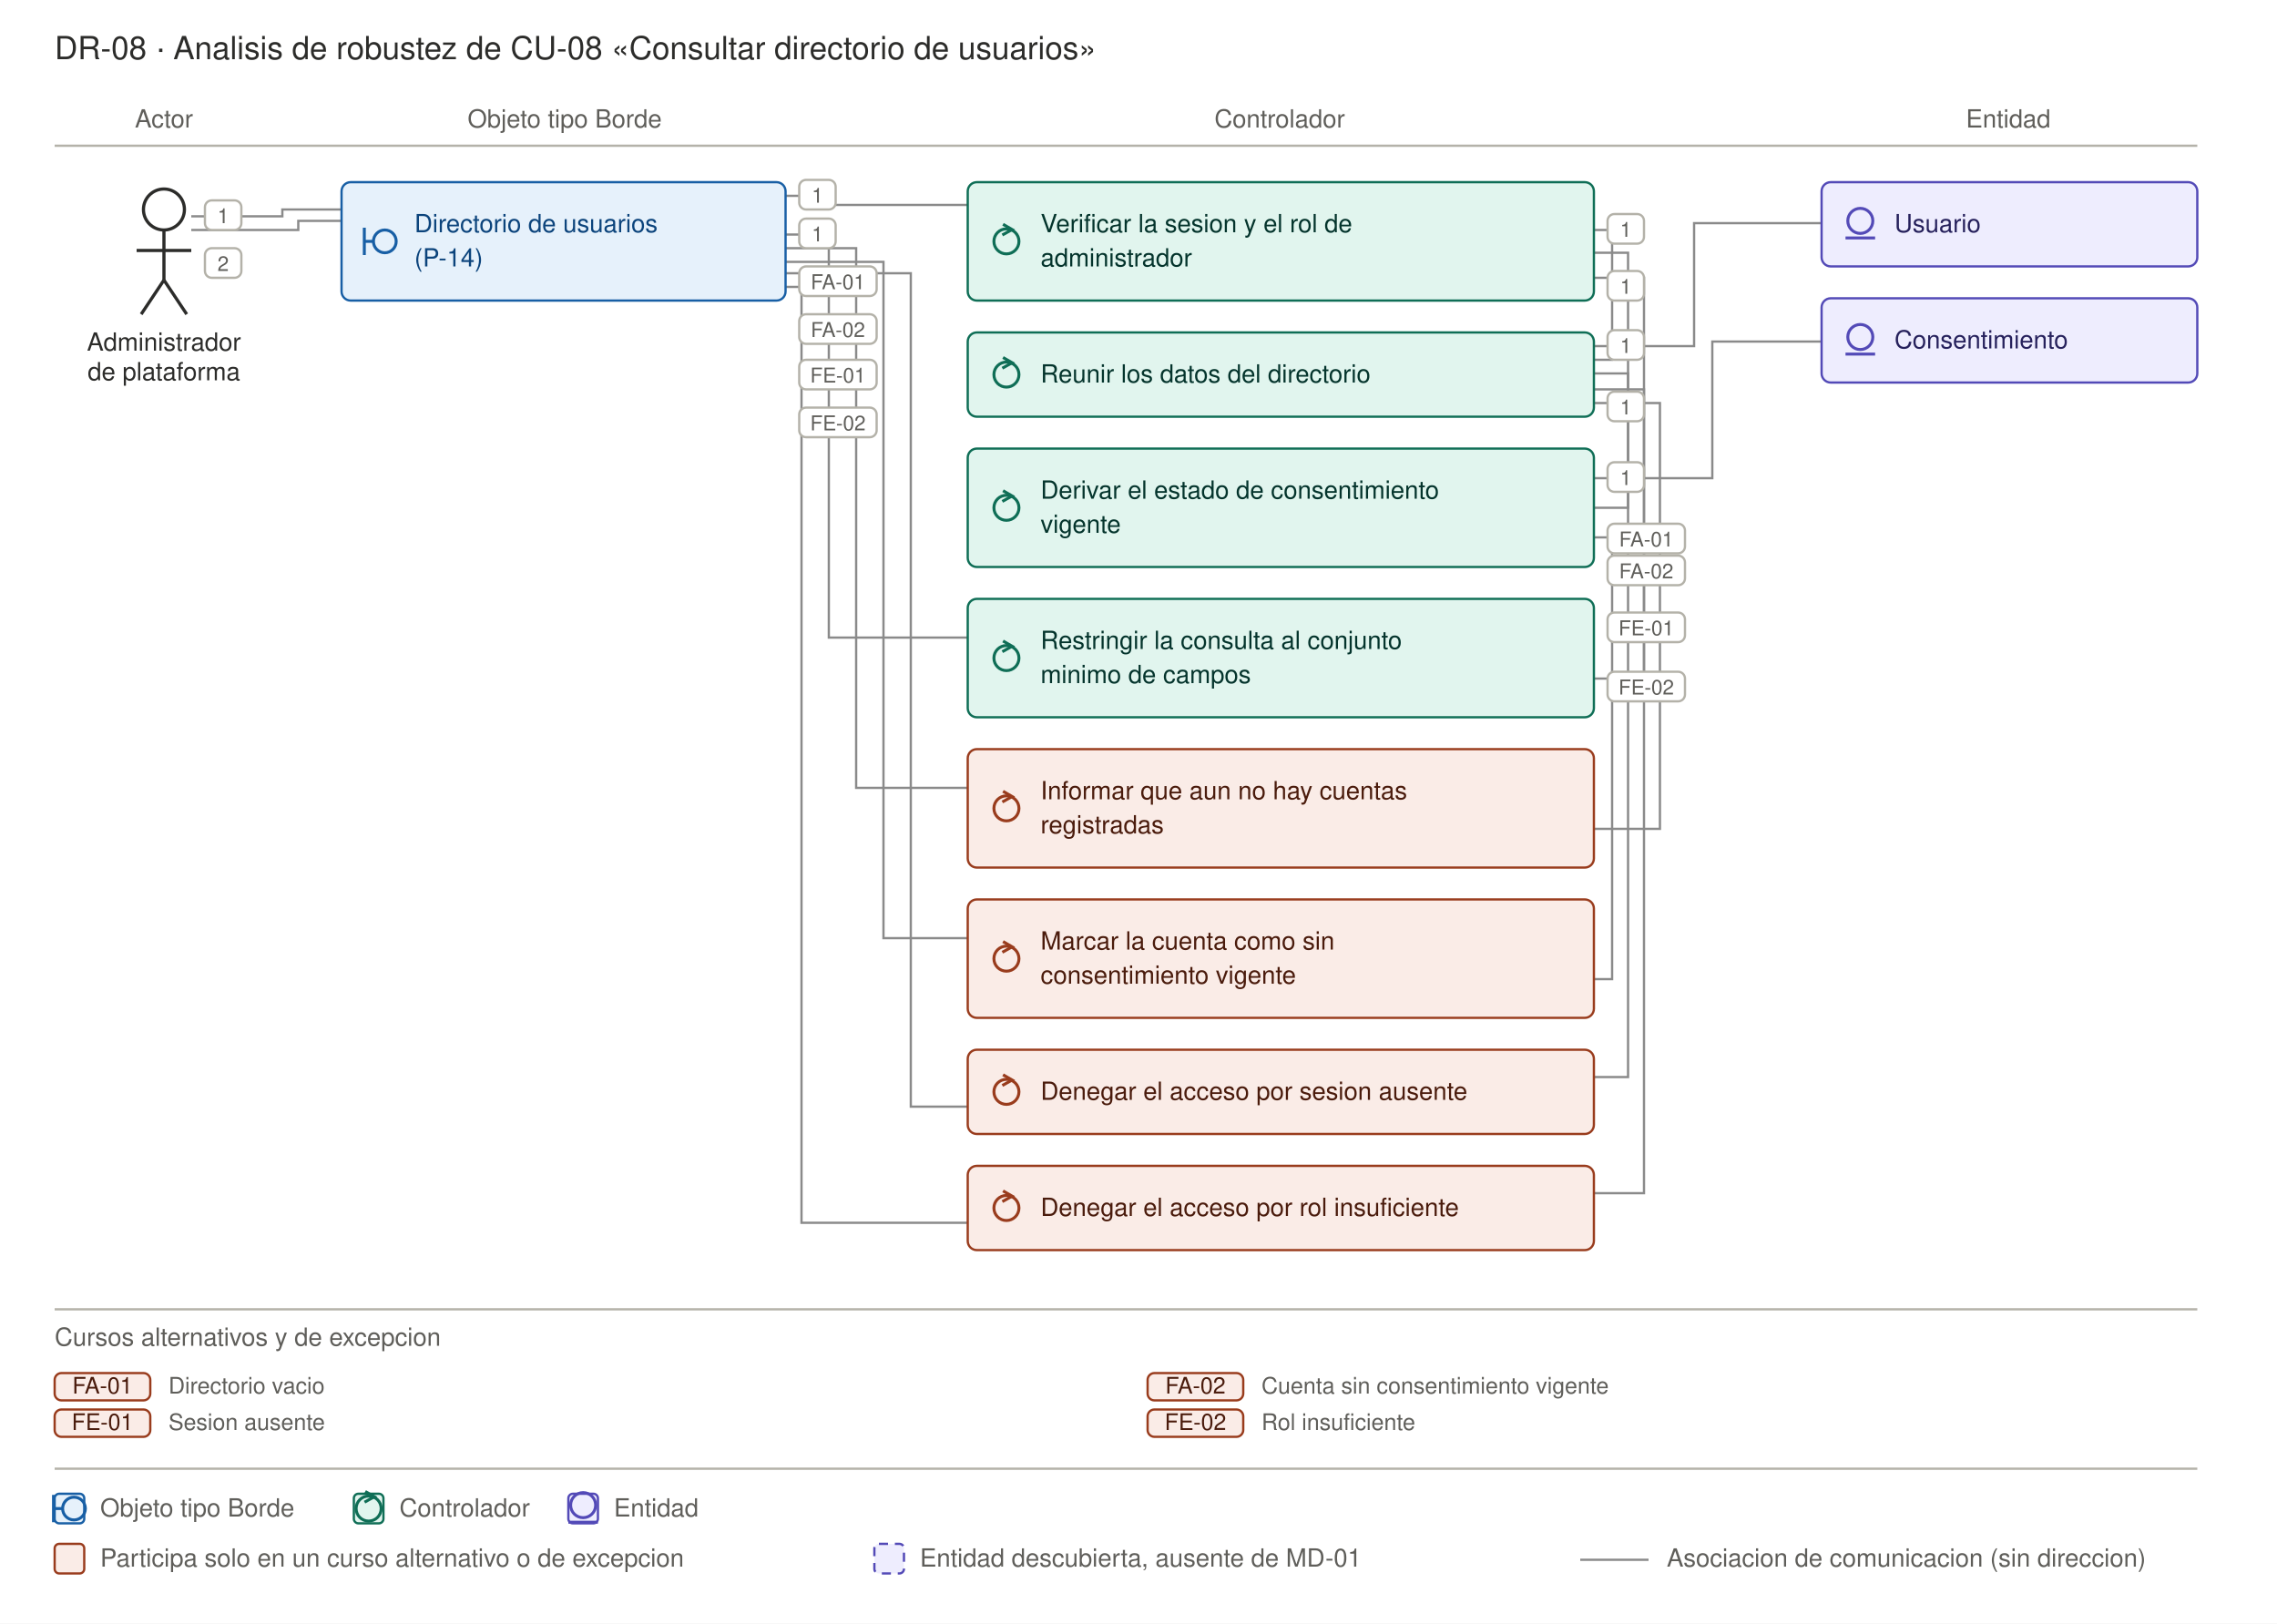
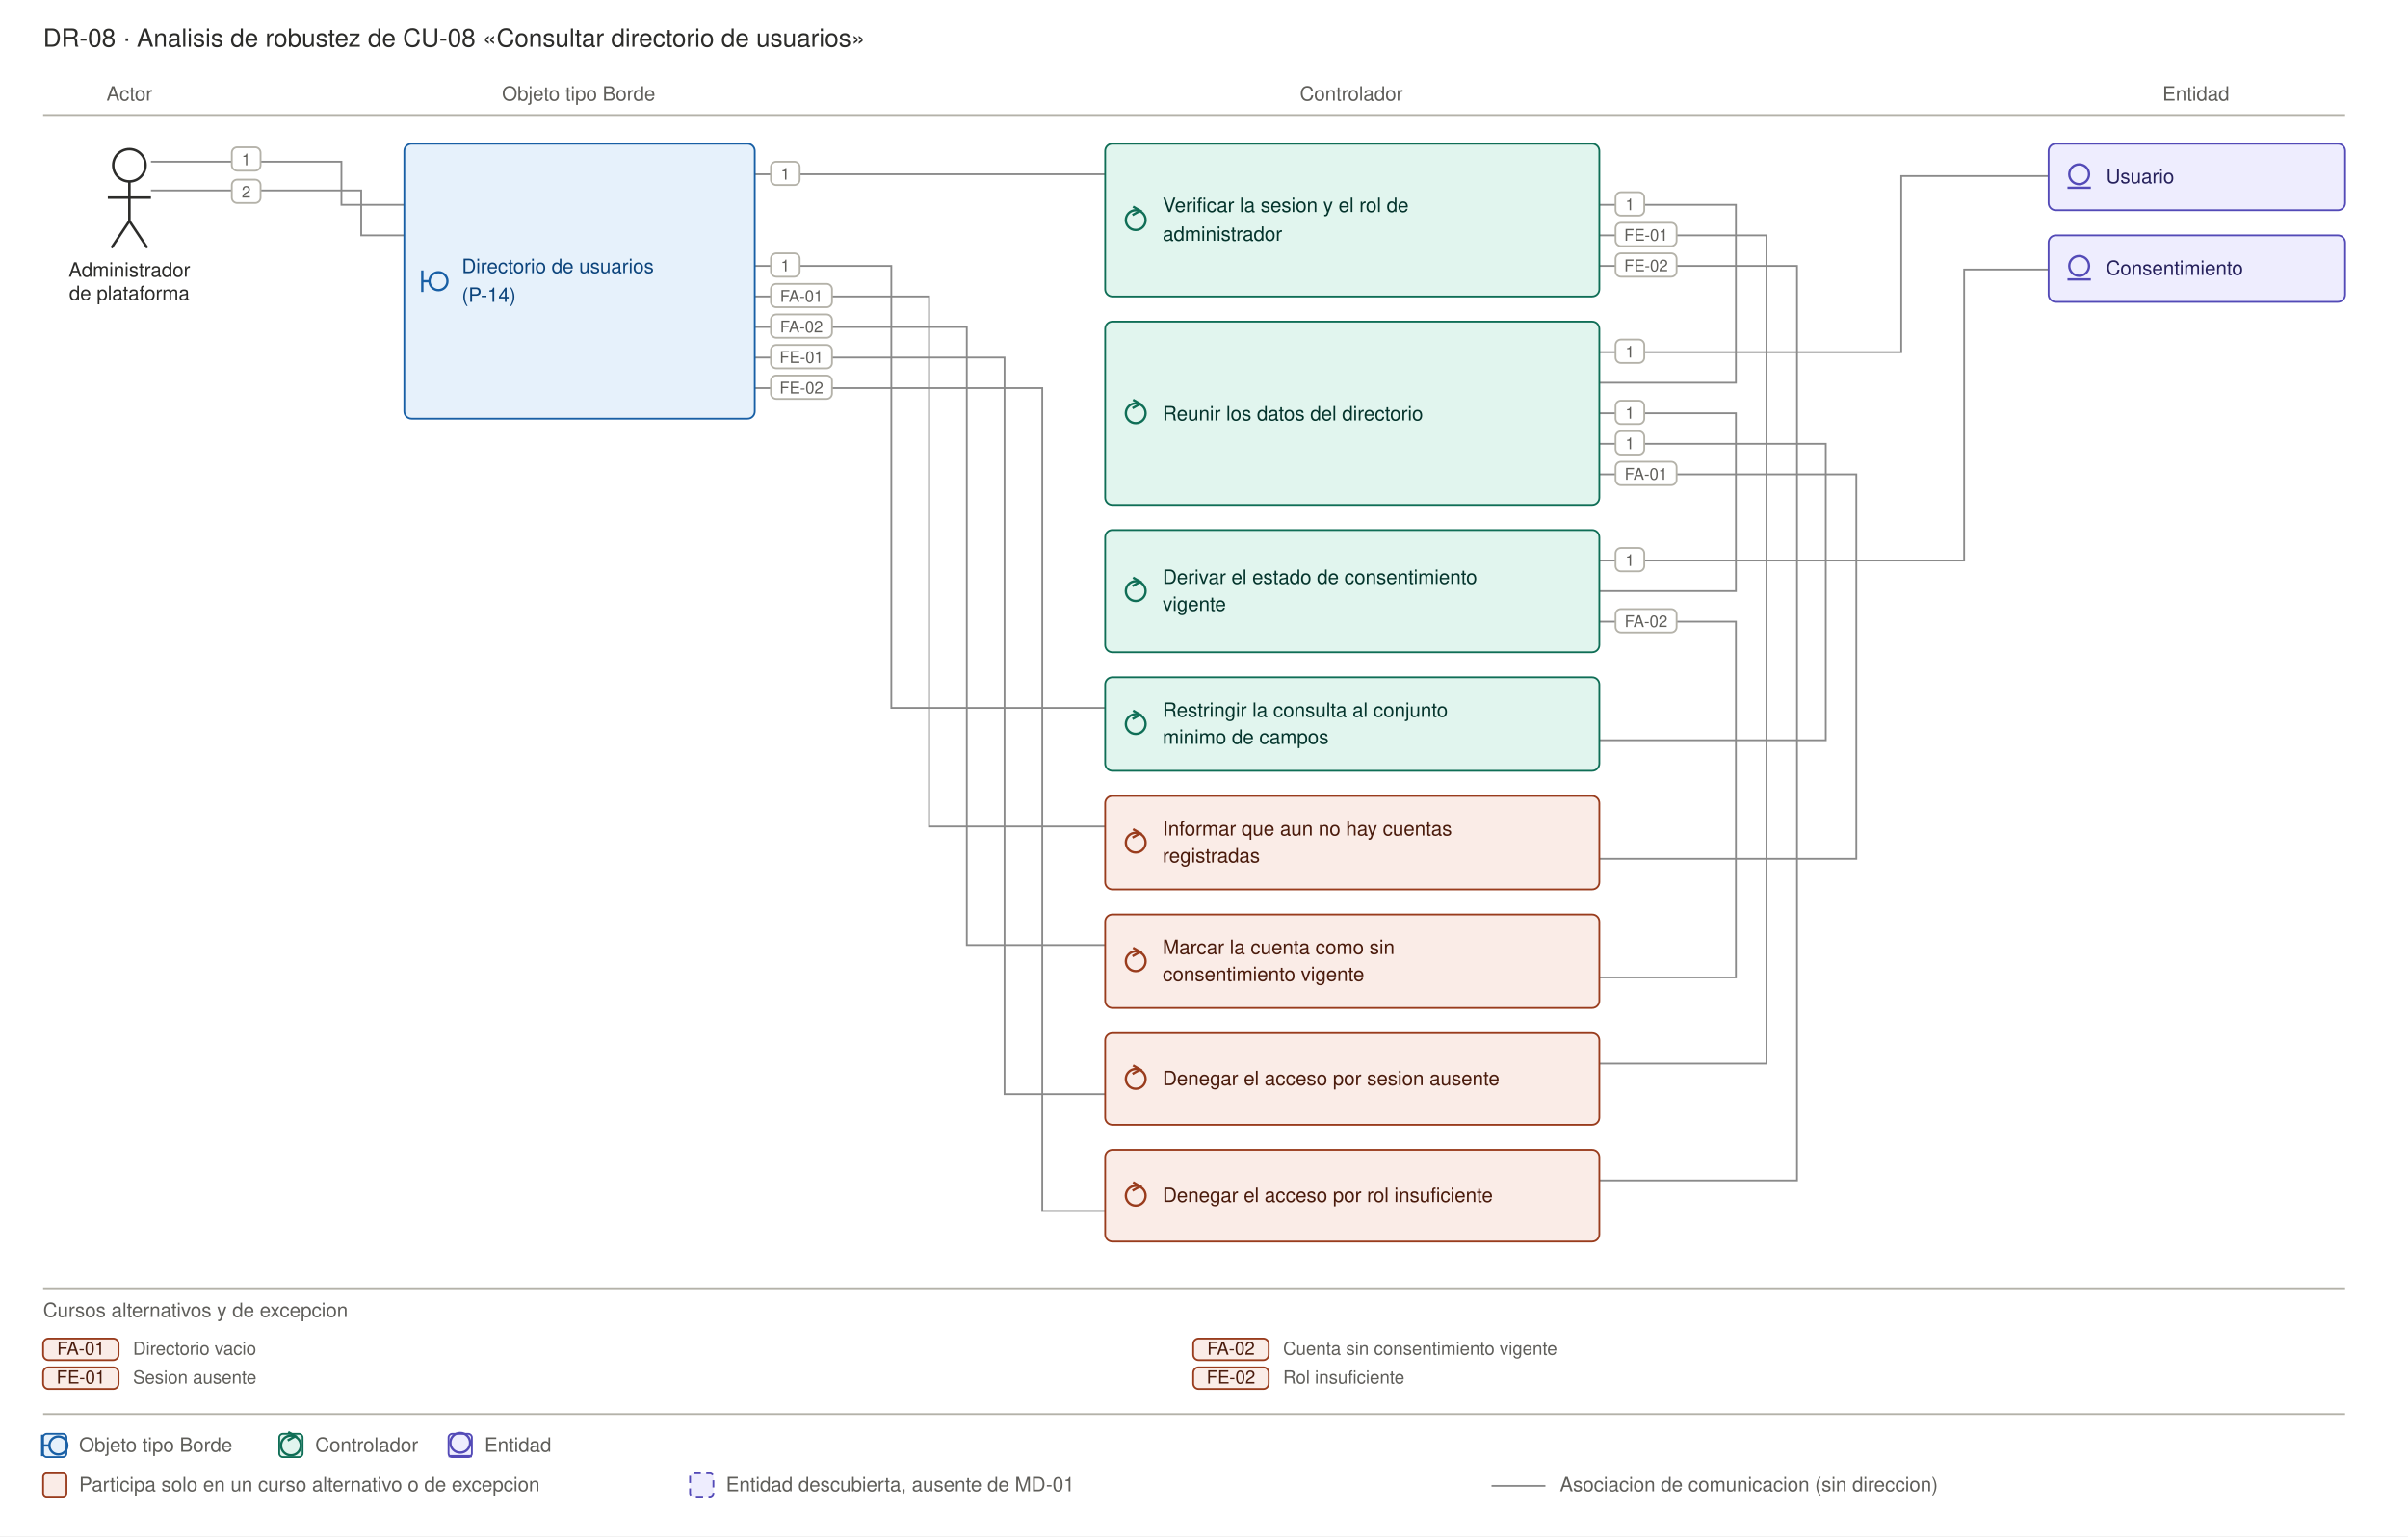
- <svg xmlns="http://www.w3.org/2000/svg" width="1000" height="713" viewBox="0 0 1000 713" role="img" font-family="Segoe UI, Helvetica, Arial, sans-serif">
-   <rect x="0" y="0" width="1000" height="713" fill="#FFFFFF" />
+ <svg xmlns="http://www.w3.org/2000/svg" width="1340" height="855" viewBox="0 0 1340 855" role="img" font-family="Segoe UI, Helvetica, Arial, sans-serif">
+   <rect x="0" y="0" width="1340" height="855" fill="#FFFFFF" />
  <text x="24" y="26" font-size="14" font-weight="500" fill="#2C2C2A">DR-08 · Analisis de robustez de CU-08 «Consultar directorio de usuarios»</text>
  <g font-size="11" font-weight="500" fill="#5F5E5A" text-anchor="middle">
    <text x="72" y="56">Actor</text>
-     <text x="248" y="56">Objeto tipo Borde</text>
-     <text x="562" y="56">Controlador</text>
-     <text x="882" y="56">Entidad</text>
-   </g>
-   <line x1="24" y1="64" x2="965" y2="64" stroke="#B4B2A9" stroke-width="1" />
+     <text x="322" y="56">Objeto tipo Borde</text>
+     <text x="752" y="56">Controlador</text>
+     <text x="1222" y="56">Entidad</text>
+   </g>
+   <line x1="24" y1="64" x2="1305" y2="64" stroke="#B4B2A9" stroke-width="1" />
  <g fill="none" stroke="#8a8a8a" stroke-width="1">
-     <polyline points="84,95 124,95 124,92 150,92" />
-     <polyline points="84,101 131,101 131,97 150,97" />
-     <polyline points="345,86 352,86 352,90 425,90" />
-     <polyline points="700,101 708,101 708,158 700,158" />
-     <polyline points="700,152 744,152 744,98 800,98" />
-     <polyline points="700,164 715,164 715,223 700,223" />
-     <polyline points="700,210 752,210 752,150 800,150" />
-     <polyline points="700,171 722,171 722,298 700,298" />
-     <polyline points="345,103 364,103 364,280 425,280" />
-     <polyline points="700,177 729,177 729,364 700,364" />
-     <polyline points="345,109 376,109 376,346 425,346" />
-     <polyline points="700,236 708,236 708,430 700,430" />
-     <polyline points="345,115 388,115 388,412 425,412" />
-     <polyline points="700,111 715,111 715,473 700,473" />
-     <polyline points="345,120 400,120 400,486 425,486" />
-     <polyline points="700,122 722,122 722,524 700,524" />
-     <polyline points="345,126 352,126 352,537 425,537" />
+     <polyline points="84,90 190,90 190,114 225,114" />
+     <polyline points="84,106 201,106 201,131 225,131" />
+     <polyline points="420,97 496,97 496,97 615,97" />
+     <polyline points="890,114 966,114 966,213 890,213" />
+     <polyline points="890,196 1058,196 1058,98 1140,98" />
+     <polyline points="890,230 966,230 966,329 890,329" />
+     <polyline points="890,312 1093,312 1093,150 1140,150" />
+     <polyline points="890,247 1016,247 1016,412 890,412" />
+     <polyline points="420,148 496,148 496,394 615,394" />
+     <polyline points="890,264 1033,264 1033,478 890,478" />
+     <polyline points="420,165 517,165 517,460 615,460" />
+     <polyline points="890,346 966,346 966,544 890,544" />
+     <polyline points="420,182 538,182 538,526 615,526" />
+     <polyline points="890,131 983,131 983,592 890,592" />
+     <polyline points="420,199 559,199 559,609 615,609" />
+     <polyline points="890,148 1000,148 1000,657 890,657" />
+     <polyline points="420,216 580,216 580,674 615,674" />
  </g>
  <g fill="none" stroke="#2C2C2A" stroke-width="1.4">
    <circle cx="72.0" cy="92" r="9" />
    <line x1="72.0" y1="101" x2="72.0" y2="123" />
    <line x1="60.0" y1="110" x2="84.0" y2="110" />
    <line x1="72.0" y1="123" x2="62.0" y2="138" />
    <line x1="72.0" y1="123" x2="82.0" y2="138" />
  </g>
  <g font-size="11" text-anchor="middle" fill="#2C2C2A">
    <text x="72" y="154">Administrador</text>
    <text x="72" y="167">de plataforma</text>
  </g>
-   <rect x="150" y="80" width="195" height="52" rx="4" fill="#E6F1FB" stroke="#185FA5" />
+   <rect x="225" y="80" width="195" height="153" rx="4" fill="#E6F1FB" stroke="#185FA5" />
  <g fill="none" stroke="#185FA5" stroke-width="1.3">
-     <line x1="160" y1="100.0" x2="160" y2="112.0" />
-     <line x1="160" y1="106.0" x2="164" y2="106.0" />
-     <circle cx="169" cy="106.0" r="5" />
+     <line x1="235" y1="150.5" x2="235" y2="162.5" />
+     <line x1="235" y1="156.5" x2="239" y2="156.5" />
+     <circle cx="244" cy="156.5" r="5" />
  </g>
  <g font-size="11" fill="#0C447C">
-     <text x="182" y="102">Directorio de usuarios</text>
-     <text x="182" y="117">(P-14)</text>
-   </g>
-   <rect x="425" y="80" width="275" height="52" rx="4" fill="#E1F5EE" stroke="#0F6E56" />
-   <g fill="none" stroke="#0F6E56" stroke-width="1.3">
-     <circle cx="442" cy="106.0" r="5.5" />
-     <polyline points="440.5,98.5 444.5,100.8 440.2,103.2" />
-   </g>
-   <g font-size="11" fill="#04342C">
-     <text x="457" y="102">Verificar la sesion y el rol de</text>
-     <text x="457" y="117">administrador</text>
-   </g>
-   <rect x="425" y="146" width="275" height="37" rx="4" fill="#E1F5EE" stroke="#0F6E56" />
-   <g fill="none" stroke="#0F6E56" stroke-width="1.3">
-     <circle cx="442" cy="164.5" r="5.5" />
-     <polyline points="440.5,157.0 444.5,159.3 440.2,161.7" />
-   </g>
-   <g font-size="11" fill="#04342C">
-     <text x="457" y="168">Reunir los datos del directorio</text>
-   </g>
-   <rect x="425" y="197" width="275" height="52" rx="4" fill="#E1F5EE" stroke="#0F6E56" />
-   <g fill="none" stroke="#0F6E56" stroke-width="1.3">
-     <circle cx="442" cy="223.0" r="5.5" />
-     <polyline points="440.5,215.5 444.5,217.8 440.2,220.2" />
-   </g>
-   <g font-size="11" fill="#04342C">
-     <text x="457" y="219">Derivar el estado de consentimiento</text>
-     <text x="457" y="234">vigente</text>
-   </g>
-   <rect x="425" y="263" width="275" height="52" rx="4" fill="#E1F5EE" stroke="#0F6E56" />
-   <g fill="none" stroke="#0F6E56" stroke-width="1.3">
-     <circle cx="442" cy="289.0" r="5.5" />
-     <polyline points="440.5,281.5 444.5,283.8 440.2,286.2" />
-   </g>
-   <g font-size="11" fill="#04342C">
-     <text x="457" y="285">Restringir la consulta al conjunto</text>
-     <text x="457" y="300">minimo de campos</text>
-   </g>
-   <rect x="425" y="329" width="275" height="52" rx="4" fill="#FAECE7" stroke="#993C1D" />
-   <g fill="none" stroke="#993C1D" stroke-width="1.3">
-     <circle cx="442" cy="355.0" r="5.5" />
-     <polyline points="440.5,347.5 444.5,349.8 440.2,352.2" />
-   </g>
-   <g font-size="11" fill="#4A1B0C">
-     <text x="457" y="351">Informar que aun no hay cuentas</text>
-     <text x="457" y="366">registradas</text>
-   </g>
-   <rect x="425" y="395" width="275" height="52" rx="4" fill="#FAECE7" stroke="#993C1D" />
-   <g fill="none" stroke="#993C1D" stroke-width="1.3">
-     <circle cx="442" cy="421.0" r="5.5" />
-     <polyline points="440.5,413.5 444.5,415.8 440.2,418.2" />
-   </g>
-   <g font-size="11" fill="#4A1B0C">
-     <text x="457" y="417">Marcar la cuenta como sin</text>
-     <text x="457" y="432">consentimiento vigente</text>
-   </g>
-   <rect x="425" y="461" width="275" height="37" rx="4" fill="#FAECE7" stroke="#993C1D" />
-   <g fill="none" stroke="#993C1D" stroke-width="1.3">
-     <circle cx="442" cy="479.5" r="5.5" />
-     <polyline points="440.5,472.0 444.5,474.3 440.2,476.7" />
-   </g>
-   <g font-size="11" fill="#4A1B0C">
-     <text x="457" y="483">Denegar el acceso por sesion ausente</text>
-   </g>
-   <rect x="425" y="512" width="275" height="37" rx="4" fill="#FAECE7" stroke="#993C1D" />
-   <g fill="none" stroke="#993C1D" stroke-width="1.3">
-     <circle cx="442" cy="530.5" r="5.5" />
-     <polyline points="440.5,523.0 444.5,525.3 440.2,527.7" />
-   </g>
-   <g font-size="11" fill="#4A1B0C">
-     <text x="457" y="534">Denegar el acceso por rol insuficiente</text>
-   </g>
-   <rect x="800" y="80" width="165" height="37" rx="4" fill="#EEEDFE" stroke="#534AB7" />
+     <text x="257" y="152">Directorio de usuarios</text>
+     <text x="257" y="168">(P-14)</text>
+   </g>
+   <rect x="615" y="80" width="275" height="85" rx="4" fill="#E1F5EE" stroke="#0F6E56" />
+   <g fill="none" stroke="#0F6E56" stroke-width="1.3">
+     <circle cx="632" cy="122.5" r="5.5" />
+     <polyline points="630.5,115.0 634.5,117.3 630.2,119.7" />
+   </g>
+   <g font-size="11" fill="#04342C">
+     <text x="647" y="118">Verificar la sesion y el rol de</text>
+     <text x="647" y="134">administrador</text>
+   </g>
+   <rect x="615" y="179" width="275" height="102" rx="4" fill="#E1F5EE" stroke="#0F6E56" />
+   <g fill="none" stroke="#0F6E56" stroke-width="1.3">
+     <circle cx="632" cy="230.0" r="5.5" />
+     <polyline points="630.5,222.5 634.5,224.8 630.2,227.2" />
+   </g>
+   <g font-size="11" fill="#04342C">
+     <text x="647" y="234">Reunir los datos del directorio</text>
+   </g>
+   <rect x="615" y="295" width="275" height="68" rx="4" fill="#E1F5EE" stroke="#0F6E56" />
+   <g fill="none" stroke="#0F6E56" stroke-width="1.3">
+     <circle cx="632" cy="329.0" r="5.5" />
+     <polyline points="630.5,321.5 634.5,323.8 630.2,326.2" />
+   </g>
+   <g font-size="11" fill="#04342C">
+     <text x="647" y="325">Derivar el estado de consentimiento</text>
+     <text x="647" y="340">vigente</text>
+   </g>
+   <rect x="615" y="377" width="275" height="52" rx="4" fill="#E1F5EE" stroke="#0F6E56" />
+   <g fill="none" stroke="#0F6E56" stroke-width="1.3">
+     <circle cx="632" cy="403.0" r="5.5" />
+     <polyline points="630.5,395.5 634.5,397.8 630.2,400.2" />
+   </g>
+   <g font-size="11" fill="#04342C">
+     <text x="647" y="399">Restringir la consulta al conjunto</text>
+     <text x="647" y="414">minimo de campos</text>
+   </g>
+   <rect x="615" y="443" width="275" height="52" rx="4" fill="#FAECE7" stroke="#993C1D" />
+   <g fill="none" stroke="#993C1D" stroke-width="1.3">
+     <circle cx="632" cy="469.0" r="5.5" />
+     <polyline points="630.5,461.5 634.5,463.8 630.2,466.2" />
+   </g>
+   <g font-size="11" fill="#4A1B0C">
+     <text x="647" y="465">Informar que aun no hay cuentas</text>
+     <text x="647" y="480">registradas</text>
+   </g>
+   <rect x="615" y="509" width="275" height="52" rx="4" fill="#FAECE7" stroke="#993C1D" />
+   <g fill="none" stroke="#993C1D" stroke-width="1.3">
+     <circle cx="632" cy="535.0" r="5.5" />
+     <polyline points="630.5,527.5 634.5,529.8 630.2,532.2" />
+   </g>
+   <g font-size="11" fill="#4A1B0C">
+     <text x="647" y="531">Marcar la cuenta como sin</text>
+     <text x="647" y="546">consentimiento vigente</text>
+   </g>
+   <rect x="615" y="575" width="275" height="51" rx="4" fill="#FAECE7" stroke="#993C1D" />
+   <g fill="none" stroke="#993C1D" stroke-width="1.3">
+     <circle cx="632" cy="600.5" r="5.5" />
+     <polyline points="630.5,593.0 634.5,595.3 630.2,597.7" />
+   </g>
+   <g font-size="11" fill="#4A1B0C">
+     <text x="647" y="604">Denegar el acceso por sesion ausente</text>
+   </g>
+   <rect x="615" y="640" width="275" height="51" rx="4" fill="#FAECE7" stroke="#993C1D" />
+   <g fill="none" stroke="#993C1D" stroke-width="1.3">
+     <circle cx="632" cy="665.5" r="5.5" />
+     <polyline points="630.5,658.0 634.5,660.3 630.2,662.7" />
+   </g>
+   <g font-size="11" fill="#4A1B0C">
+     <text x="647" y="669">Denegar el acceso por rol insuficiente</text>
+   </g>
+   <rect x="1140" y="80" width="165" height="37" rx="4" fill="#EEEDFE" stroke="#534AB7" />
  <g fill="none" stroke="#534AB7" stroke-width="1.3">
-     <circle cx="817" cy="97.0" r="5.5" />
-     <line x1="810.5" y1="104.5" x2="823.5" y2="104.5" />
+     <circle cx="1157" cy="97.0" r="5.5" />
+     <line x1="1150.5" y1="104.5" x2="1163.5" y2="104.5" />
  </g>
  <g font-size="11" fill="#26215C">
-     <text x="832" y="102">Usuario</text>
-   </g>
-   <rect x="800" y="131" width="165" height="37" rx="4" fill="#EEEDFE" stroke="#534AB7" />
+     <text x="1172" y="102">Usuario</text>
+   </g>
+   <rect x="1140" y="131" width="165" height="37" rx="4" fill="#EEEDFE" stroke="#534AB7" />
  <g fill="none" stroke="#534AB7" stroke-width="1.3">
-     <circle cx="817" cy="148.0" r="5.5" />
-     <line x1="810.5" y1="155.5" x2="823.5" y2="155.5" />
+     <circle cx="1157" cy="148.0" r="5.5" />
+     <line x1="1150.5" y1="155.5" x2="1163.5" y2="155.5" />
  </g>
  <g font-size="11" fill="#26215C">
-     <text x="832" y="153">Consentimiento</text>
+     <text x="1172" y="153">Consentimiento</text>
  </g>
  <g font-size="9" text-anchor="middle">
-     <rect x="90" y="88" width="16" height="13" rx="3" fill="#FFFFFF" stroke="#B4B2A9" />
-     <text x="98" y="98" fill="#5F5E5A">1</text>
-     <rect x="90" y="109" width="16" height="13" rx="3" fill="#FFFFFF" stroke="#B4B2A9" />
-     <text x="98" y="119" fill="#5F5E5A">2</text>
-     <rect x="351" y="79" width="16" height="13" rx="3" fill="#FFFFFF" stroke="#B4B2A9" />
-     <text x="359" y="89" fill="#5F5E5A">1</text>
-     <rect x="706" y="94" width="16" height="13" rx="3" fill="#FFFFFF" stroke="#B4B2A9" />
-     <text x="714" y="104" fill="#5F5E5A">1</text>
-     <rect x="706" y="145" width="16" height="13" rx="3" fill="#FFFFFF" stroke="#B4B2A9" />
-     <text x="714" y="155" fill="#5F5E5A">1</text>
-     <rect x="706" y="172" width="16" height="13" rx="3" fill="#FFFFFF" stroke="#B4B2A9" />
-     <text x="714" y="182" fill="#5F5E5A">1</text>
-     <rect x="706" y="203" width="16" height="13" rx="3" fill="#FFFFFF" stroke="#B4B2A9" />
-     <text x="714" y="213" fill="#5F5E5A">1</text>
-     <rect x="706" y="119" width="16" height="13" rx="3" fill="#FFFFFF" stroke="#B4B2A9" />
-     <text x="714" y="129" fill="#5F5E5A">1</text>
-     <rect x="351" y="96" width="16" height="13" rx="3" fill="#FFFFFF" stroke="#B4B2A9" />
-     <text x="359" y="106" fill="#5F5E5A">1</text>
-     <rect x="706" y="230" width="34" height="13" rx="3" fill="#FFFFFF" stroke="#B4B2A9" />
-     <text x="723" y="240" fill="#5F5E5A">FA-01</text>
-     <rect x="351" y="117" width="34" height="13" rx="3" fill="#FFFFFF" stroke="#B4B2A9" />
-     <text x="368" y="127" fill="#5F5E5A">FA-01</text>
-     <rect x="706" y="244" width="34" height="13" rx="3" fill="#FFFFFF" stroke="#B4B2A9" />
-     <text x="723" y="254" fill="#5F5E5A">FA-02</text>
-     <rect x="351" y="138" width="34" height="13" rx="3" fill="#FFFFFF" stroke="#B4B2A9" />
-     <text x="368" y="148" fill="#5F5E5A">FA-02</text>
-     <rect x="706" y="269" width="34" height="13" rx="3" fill="#FFFFFF" stroke="#B4B2A9" />
-     <text x="723" y="279" fill="#5F5E5A">FE-01</text>
-     <rect x="351" y="158" width="34" height="13" rx="3" fill="#FFFFFF" stroke="#B4B2A9" />
-     <text x="368" y="168" fill="#5F5E5A">FE-01</text>
-     <rect x="706" y="295" width="34" height="13" rx="3" fill="#FFFFFF" stroke="#B4B2A9" />
-     <text x="723" y="305" fill="#5F5E5A">FE-02</text>
-     <rect x="351" y="179" width="34" height="13" rx="3" fill="#FFFFFF" stroke="#B4B2A9" />
-     <text x="368" y="189" fill="#5F5E5A">FE-02</text>
-   </g>
-   <line x1="24" y1="575" x2="965" y2="575" stroke="#B4B2A9" stroke-width="1" />
-   <text x="24" y="591" font-size="11" font-weight="500" fill="#5F5E5A">Cursos alternativos y de excepcion</text>
+     <rect x="129" y="82" width="16" height="13" rx="3" fill="#FFFFFF" stroke="#B4B2A9" />
+     <text x="137" y="92" fill="#5F5E5A">1</text>
+     <rect x="129" y="100" width="16" height="13" rx="3" fill="#FFFFFF" stroke="#B4B2A9" />
+     <text x="137" y="110" fill="#5F5E5A">2</text>
+     <rect x="429" y="90" width="16" height="13" rx="3" fill="#FFFFFF" stroke="#B4B2A9" />
+     <text x="437" y="100" fill="#5F5E5A">1</text>
+     <rect x="899" y="107" width="16" height="13" rx="3" fill="#FFFFFF" stroke="#B4B2A9" />
+     <text x="907" y="117" fill="#5F5E5A">1</text>
+     <rect x="899" y="189" width="16" height="13" rx="3" fill="#FFFFFF" stroke="#B4B2A9" />
+     <text x="907" y="199" fill="#5F5E5A">1</text>
+     <rect x="899" y="223" width="16" height="13" rx="3" fill="#FFFFFF" stroke="#B4B2A9" />
+     <text x="907" y="233" fill="#5F5E5A">1</text>
+     <rect x="899" y="305" width="16" height="13" rx="3" fill="#FFFFFF" stroke="#B4B2A9" />
+     <text x="907" y="315" fill="#5F5E5A">1</text>
+     <rect x="899" y="240" width="16" height="13" rx="3" fill="#FFFFFF" stroke="#B4B2A9" />
+     <text x="907" y="250" fill="#5F5E5A">1</text>
+     <rect x="429" y="141" width="16" height="13" rx="3" fill="#FFFFFF" stroke="#B4B2A9" />
+     <text x="437" y="151" fill="#5F5E5A">1</text>
+     <rect x="899" y="257" width="34" height="13" rx="3" fill="#FFFFFF" stroke="#B4B2A9" />
+     <text x="916" y="267" fill="#5F5E5A">FA-01</text>
+     <rect x="429" y="158" width="34" height="13" rx="3" fill="#FFFFFF" stroke="#B4B2A9" />
+     <text x="446" y="168" fill="#5F5E5A">FA-01</text>
+     <rect x="899" y="339" width="34" height="13" rx="3" fill="#FFFFFF" stroke="#B4B2A9" />
+     <text x="916" y="349" fill="#5F5E5A">FA-02</text>
+     <rect x="429" y="175" width="34" height="13" rx="3" fill="#FFFFFF" stroke="#B4B2A9" />
+     <text x="446" y="185" fill="#5F5E5A">FA-02</text>
+     <rect x="899" y="124" width="34" height="13" rx="3" fill="#FFFFFF" stroke="#B4B2A9" />
+     <text x="916" y="134" fill="#5F5E5A">FE-01</text>
+     <rect x="429" y="192" width="34" height="13" rx="3" fill="#FFFFFF" stroke="#B4B2A9" />
+     <text x="446" y="202" fill="#5F5E5A">FE-01</text>
+     <rect x="899" y="141" width="34" height="13" rx="3" fill="#FFFFFF" stroke="#B4B2A9" />
+     <text x="916" y="151" fill="#5F5E5A">FE-02</text>
+     <rect x="429" y="209" width="34" height="13" rx="3" fill="#FFFFFF" stroke="#B4B2A9" />
+     <text x="446" y="219" fill="#5F5E5A">FE-02</text>
+   </g>
+   <line x1="24" y1="717" x2="1305" y2="717" stroke="#B4B2A9" stroke-width="1" />
+   <text x="24" y="733" font-size="11" font-weight="500" fill="#5F5E5A">Cursos alternativos y de excepcion</text>
  <g font-size="10">
-     <rect x="24" y="603" width="42" height="12" rx="3" fill="#FAECE7" stroke="#993C1D" />
-     <text x="45" y="612" text-anchor="middle" fill="#4A1B0C">FA-01</text>
-     <text x="74" y="612" fill="#5F5E5A">Directorio vacio</text>
-     <rect x="504" y="603" width="42" height="12" rx="3" fill="#FAECE7" stroke="#993C1D" />
-     <text x="525" y="612" text-anchor="middle" fill="#4A1B0C">FA-02</text>
-     <text x="554" y="612" fill="#5F5E5A">Cuenta sin consentimiento vigente</text>
-     <rect x="24" y="619" width="42" height="12" rx="3" fill="#FAECE7" stroke="#993C1D" />
-     <text x="45" y="628" text-anchor="middle" fill="#4A1B0C">FE-01</text>
-     <text x="74" y="628" fill="#5F5E5A">Sesion ausente</text>
-     <rect x="504" y="619" width="42" height="12" rx="3" fill="#FAECE7" stroke="#993C1D" />
-     <text x="525" y="628" text-anchor="middle" fill="#4A1B0C">FE-02</text>
-     <text x="554" y="628" fill="#5F5E5A">Rol insuficiente</text>
-   </g>
-   <line x1="24" y1="645" x2="965" y2="645" stroke="#B4B2A9" stroke-width="1" />
+     <rect x="24" y="745" width="42" height="12" rx="3" fill="#FAECE7" stroke="#993C1D" />
+     <text x="45" y="754" text-anchor="middle" fill="#4A1B0C">FA-01</text>
+     <text x="74" y="754" fill="#5F5E5A">Directorio vacio</text>
+     <rect x="664" y="745" width="42" height="12" rx="3" fill="#FAECE7" stroke="#993C1D" />
+     <text x="685" y="754" text-anchor="middle" fill="#4A1B0C">FA-02</text>
+     <text x="714" y="754" fill="#5F5E5A">Cuenta sin consentimiento vigente</text>
+     <rect x="24" y="761" width="42" height="12" rx="3" fill="#FAECE7" stroke="#993C1D" />
+     <text x="45" y="770" text-anchor="middle" fill="#4A1B0C">FE-01</text>
+     <text x="74" y="770" fill="#5F5E5A">Sesion ausente</text>
+     <rect x="664" y="761" width="42" height="12" rx="3" fill="#FAECE7" stroke="#993C1D" />
+     <text x="685" y="770" text-anchor="middle" fill="#4A1B0C">FE-02</text>
+     <text x="714" y="770" fill="#5F5E5A">Rol insuficiente</text>
+   </g>
+   <line x1="24" y1="787" x2="1305" y2="787" stroke="#B4B2A9" stroke-width="1" />
  <g font-size="11">
-     <rect x="24" y="656" width="13" height="13" rx="2" fill="#E6F1FB" stroke="#185FA5" />
+     <rect x="24" y="798" width="13" height="13" rx="2" fill="#E6F1FB" stroke="#185FA5" />
    <g fill="none" stroke="#185FA5" stroke-width="1.3">
-       <line x1="23.5" y1="656.5" x2="23.5" y2="668.5" />
-       <line x1="23.5" y1="662.5" x2="27.5" y2="662.5" />
-       <circle cx="32.5" cy="662.5" r="5" />
+       <line x1="23.5" y1="798.5" x2="23.5" y2="810.5" />
+       <line x1="23.5" y1="804.5" x2="27.5" y2="804.5" />
+       <circle cx="32.5" cy="804.5" r="5" />
    </g>
-     <text x="44" y="666" fill="#5F5E5A">Objeto tipo Borde</text>
-     <rect x="155.4" y="656" width="13" height="13" rx="2" fill="#E1F5EE" stroke="#0F6E56" />
+     <text x="44" y="808" fill="#5F5E5A">Objeto tipo Borde</text>
+     <rect x="155.4" y="798" width="13" height="13" rx="2" fill="#E1F5EE" stroke="#0F6E56" />
    <g fill="none" stroke="#0F6E56" stroke-width="1.3">
-       <circle cx="161.9" cy="662.5" r="5.5" />
-       <polyline points="160.4,655.0 164.4,657.3 160.1,659.7" />
+       <circle cx="161.9" cy="804.5" r="5.5" />
+       <polyline points="160.4,797.0 164.4,799.3 160.1,801.7" />
    </g>
-     <text x="175.4" y="666" fill="#5F5E5A">Controlador</text>
-     <rect x="249.6" y="656" width="13" height="13" rx="2" fill="#EEEDFE" stroke="#534AB7" />
+     <text x="175.4" y="808" fill="#5F5E5A">Controlador</text>
+     <rect x="249.6" y="798" width="13" height="13" rx="2" fill="#EEEDFE" stroke="#534AB7" />
    <g fill="none" stroke="#534AB7" stroke-width="1.3">
-       <circle cx="256.1" cy="661.0" r="5.5" />
-       <line x1="249.6" y1="668.5" x2="262.6" y2="668.5" />
+       <circle cx="256.1" cy="803.0" r="5.5" />
+       <line x1="249.6" y1="810.5" x2="262.6" y2="810.5" />
    </g>
-     <text x="269.6" y="666" fill="#5F5E5A">Entidad</text>
+     <text x="269.6" y="808" fill="#5F5E5A">Entidad</text>
  </g>
  <g font-size="11">
-     <rect x="24" y="678" width="13" height="13" rx="2" fill="#FAECE7" stroke="#993C1D" />
-     <text x="44" y="688" fill="#5F5E5A">Participa solo en un curso alternativo o de excepcion</text>
-     <rect x="384" y="678" width="13" height="13" rx="2" fill="#EEEDFE" stroke="#534AB7" stroke-dasharray="4 3" />
-     <text x="404" y="688" fill="#5F5E5A">Entidad descubierta, ausente de MD-01</text>
-     <line x1="694" y1="685" x2="724" y2="685" stroke="#8a8a8a" stroke-width="1" />
-     <text x="732" y="688" fill="#5F5E5A">Asociacion de comunicacion (sin direccion)</text>
+     <rect x="24" y="820" width="13" height="13" rx="2" fill="#FAECE7" stroke="#993C1D" />
+     <text x="44" y="830" fill="#5F5E5A">Participa solo en un curso alternativo o de excepcion</text>
+     <rect x="384" y="820" width="13" height="13" rx="2" fill="#EEEDFE" stroke="#534AB7" stroke-dasharray="4 3" />
+     <text x="404" y="830" fill="#5F5E5A">Entidad descubierta, ausente de MD-01</text>
+     <line x1="830" y1="827" x2="860" y2="827" stroke="#8a8a8a" stroke-width="1" />
+     <text x="868" y="830" fill="#5F5E5A">Asociacion de comunicacion (sin direccion)</text>
  </g>
</svg>
